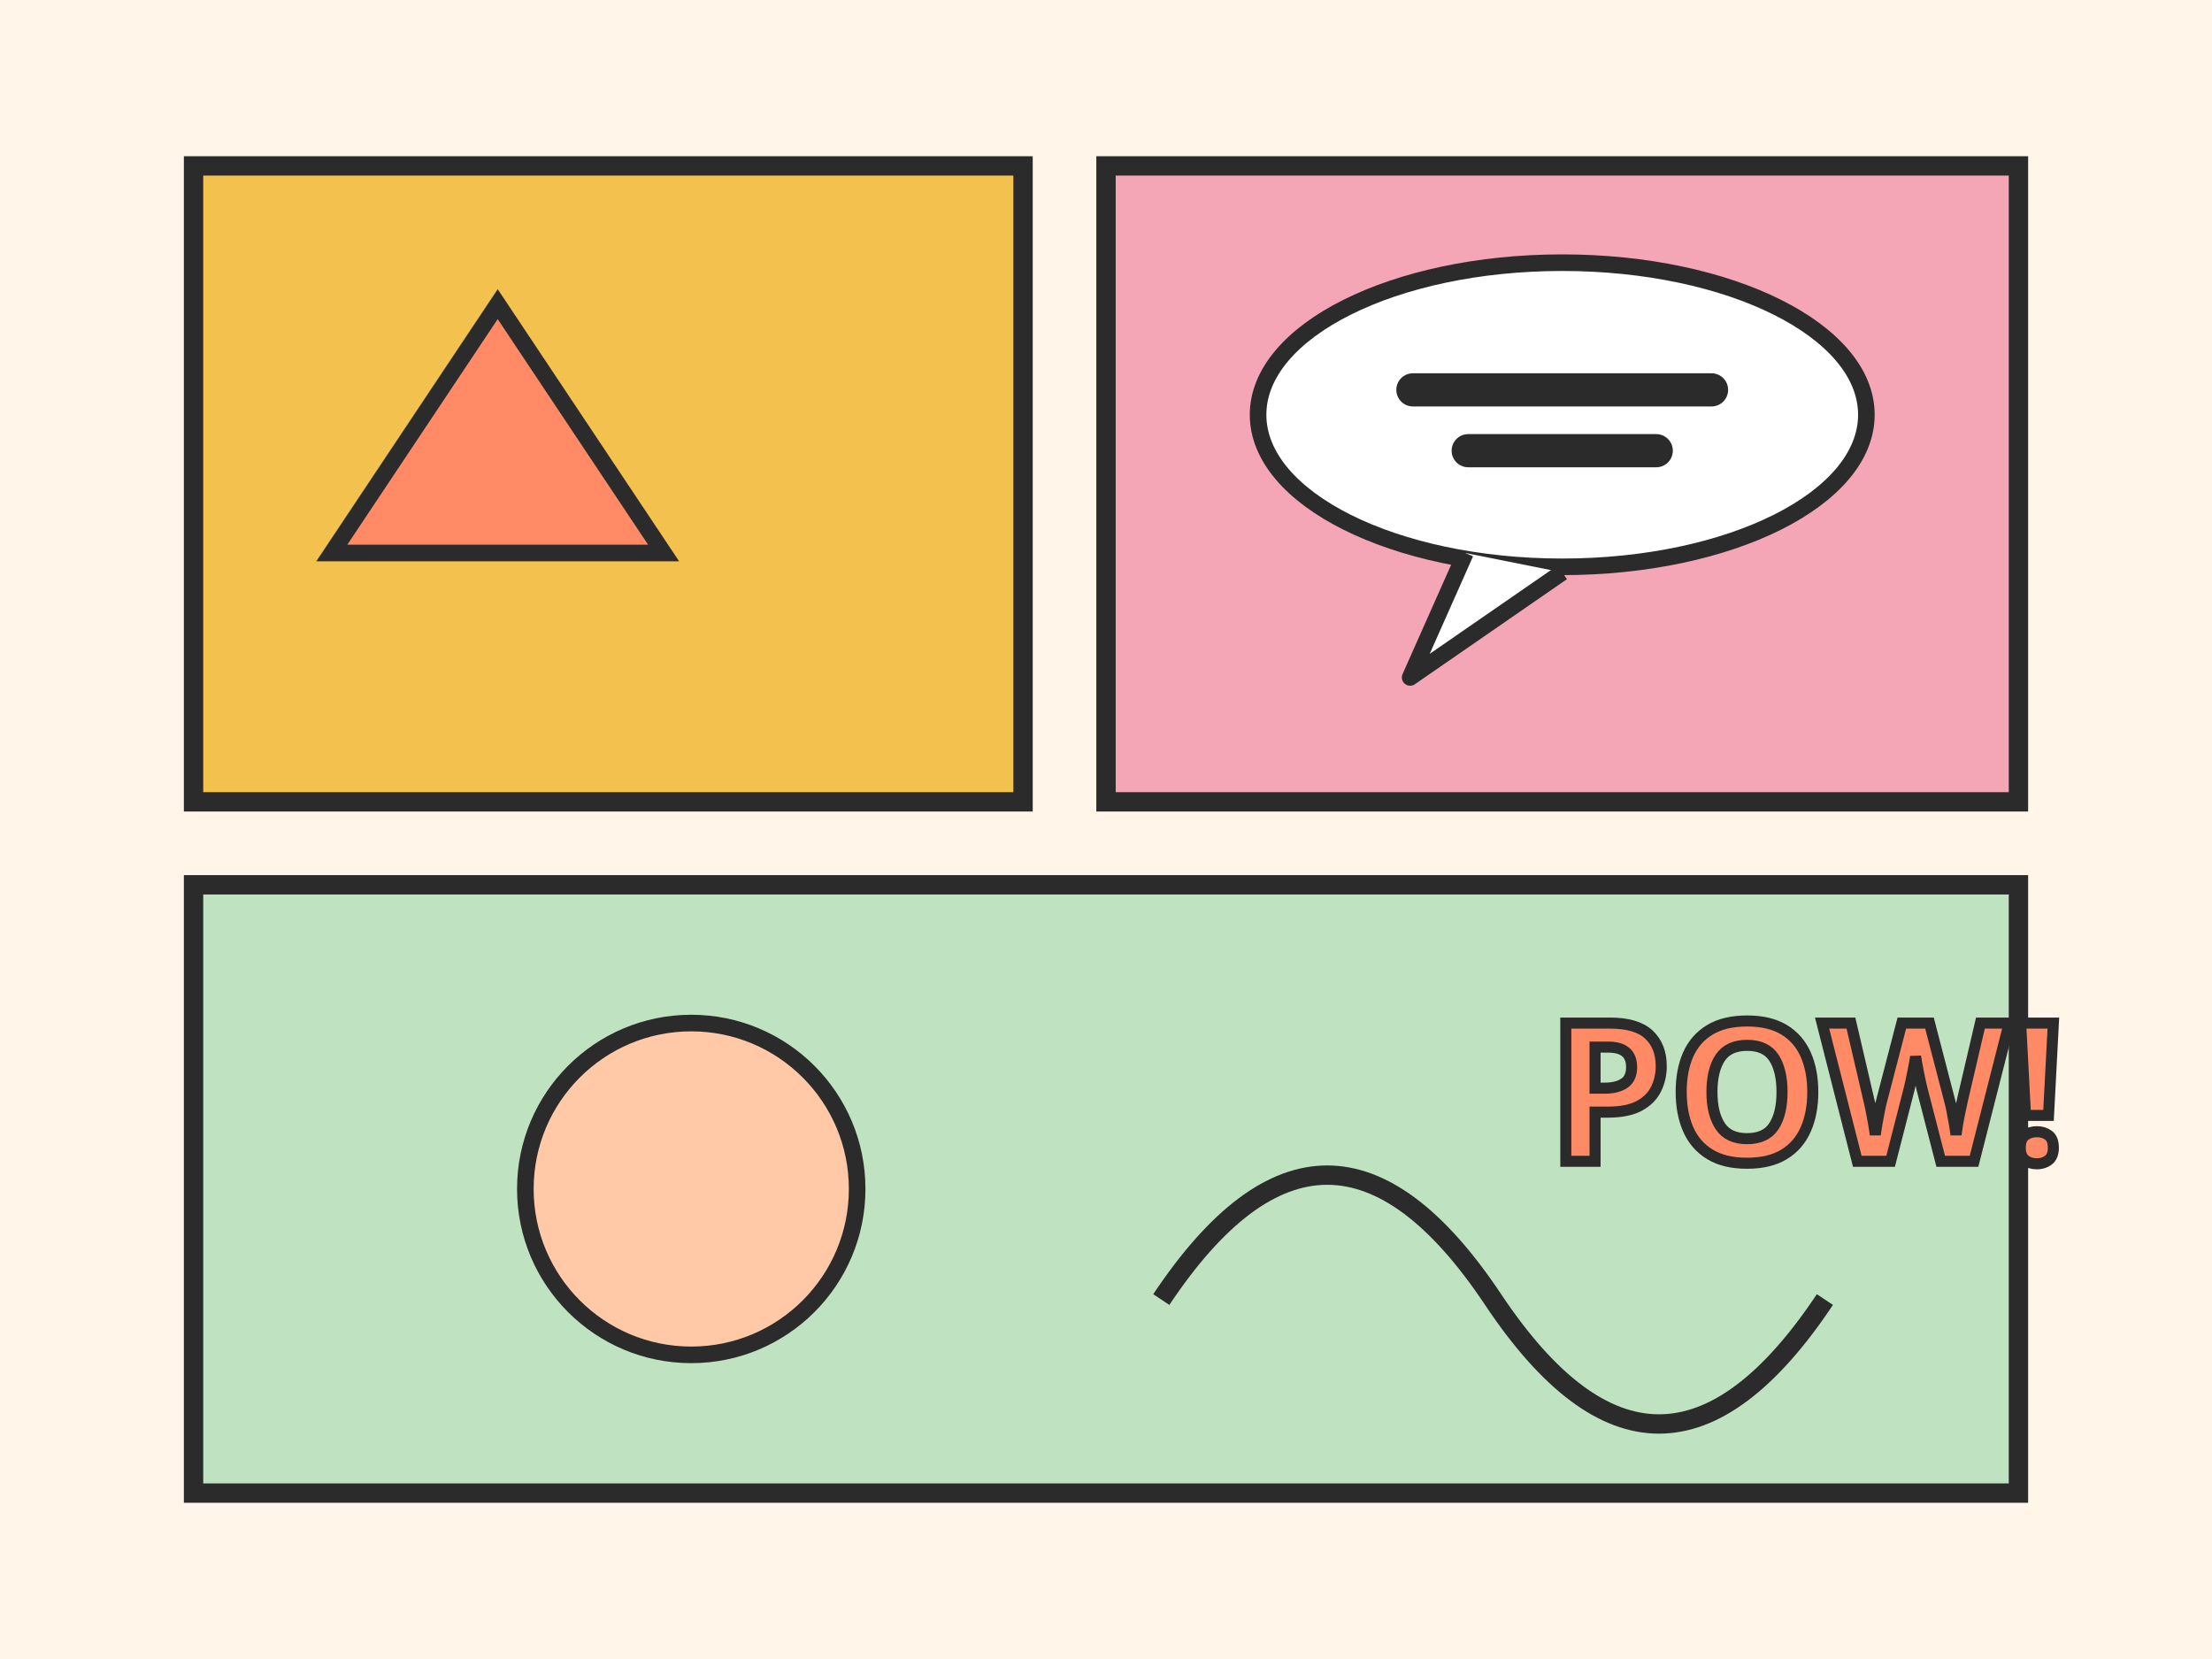
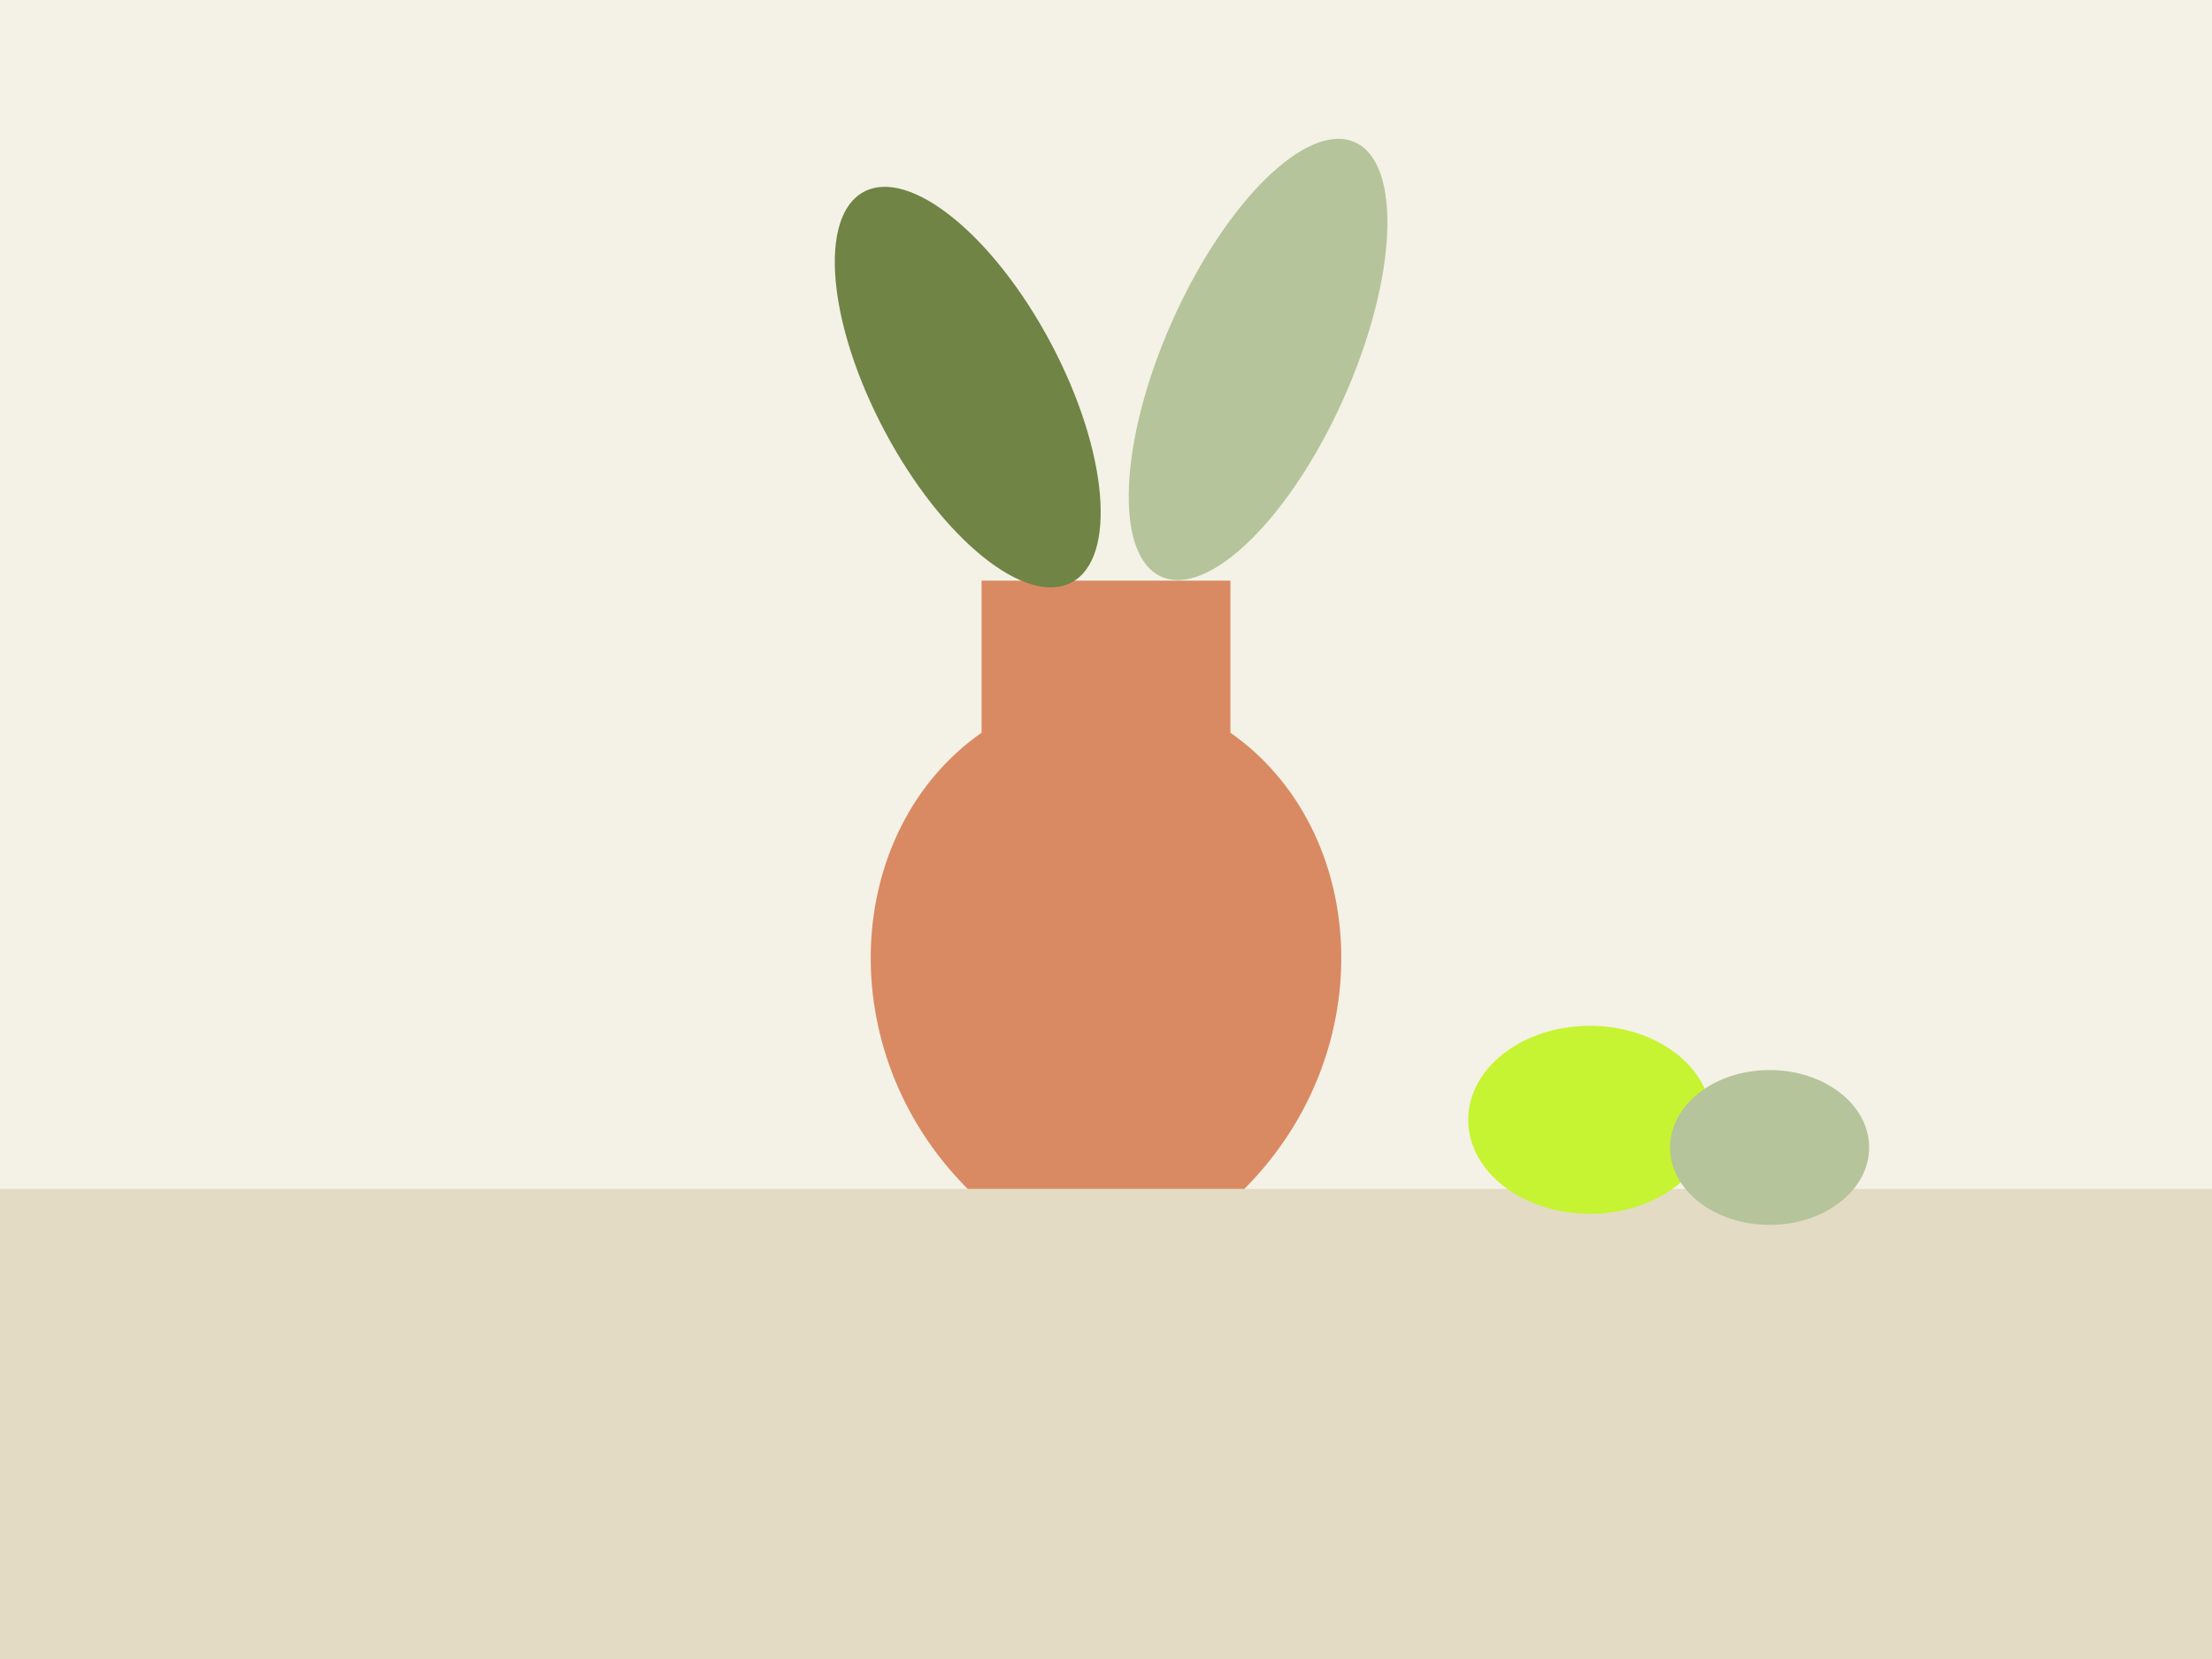
<svg xmlns="http://www.w3.org/2000/svg" viewBox="0 0 800 600" preserveAspectRatio="xMidYMid slice">
-   <rect width="800" height="600" fill="#FFF6E9" />
-   <rect x="70" y="60" width="300" height="230" fill="#F2C14E" stroke="#2B2B2B" stroke-width="7" />
-   <rect x="400" y="60" width="330" height="230" fill="#F4A6B7" stroke="#2B2B2B" stroke-width="7" />
-   <rect x="70" y="320" width="660" height="220" fill="#BFE3C0" stroke="#2B2B2B" stroke-width="7" />
-   <path d="M120 200 l60 -90 l60 90z" fill="#FF8A65" stroke="#2B2B2B" stroke-width="6" />
-   <ellipse cx="565" cy="150" rx="110" ry="55" fill="#fff" stroke="#2B2B2B" stroke-width="6" />
-   <path d="M530 200 l-20 45 l55 -38" fill="#fff" stroke="#2B2B2B" stroke-width="6" stroke-linejoin="round" />
-   <rect x="505" y="135" width="120" height="12" rx="6" fill="#2B2B2B" />
-   <rect x="525" y="157" width="80" height="12" rx="6" fill="#2B2B2B" />
-   <circle cx="250" cy="430" r="60" fill="#FFC9A8" stroke="#2B2B2B" stroke-width="6" />
-   <path d="M420 470 q60 -90 120 0 t120 0" stroke="#2B2B2B" stroke-width="7" fill="none" />
-   <text x="560" y="420" font-family="Arial Black, sans-serif" font-size="70" font-weight="900" fill="#FF8A65" stroke="#2B2B2B" stroke-width="4">POW!</text>
+   <rect width="800" height="600" fill="#F4F1E6" />
+   <rect y="430" width="800" height="170" fill="#E4DBC4" />
+   <path d="M350 430 C300 380 305 300 355 265 L355 210 L445 210 L445 265 C495 300 500 380 450 430Z" fill="#D98A62" />
+   <ellipse cx="350" cy="140" rx="34" ry="80" fill="#6F8445" transform="rotate(-28 350 140)" />
+   <ellipse cx="455" cy="130" rx="34" ry="86" fill="#B5C49A" transform="rotate(24 455 130)" />
+   <ellipse cx="575" cy="405" rx="44" ry="34" fill="#C6F432" />
+   <ellipse cx="640" cy="415" rx="36" ry="28" fill="#B5C49A" />
</svg>
